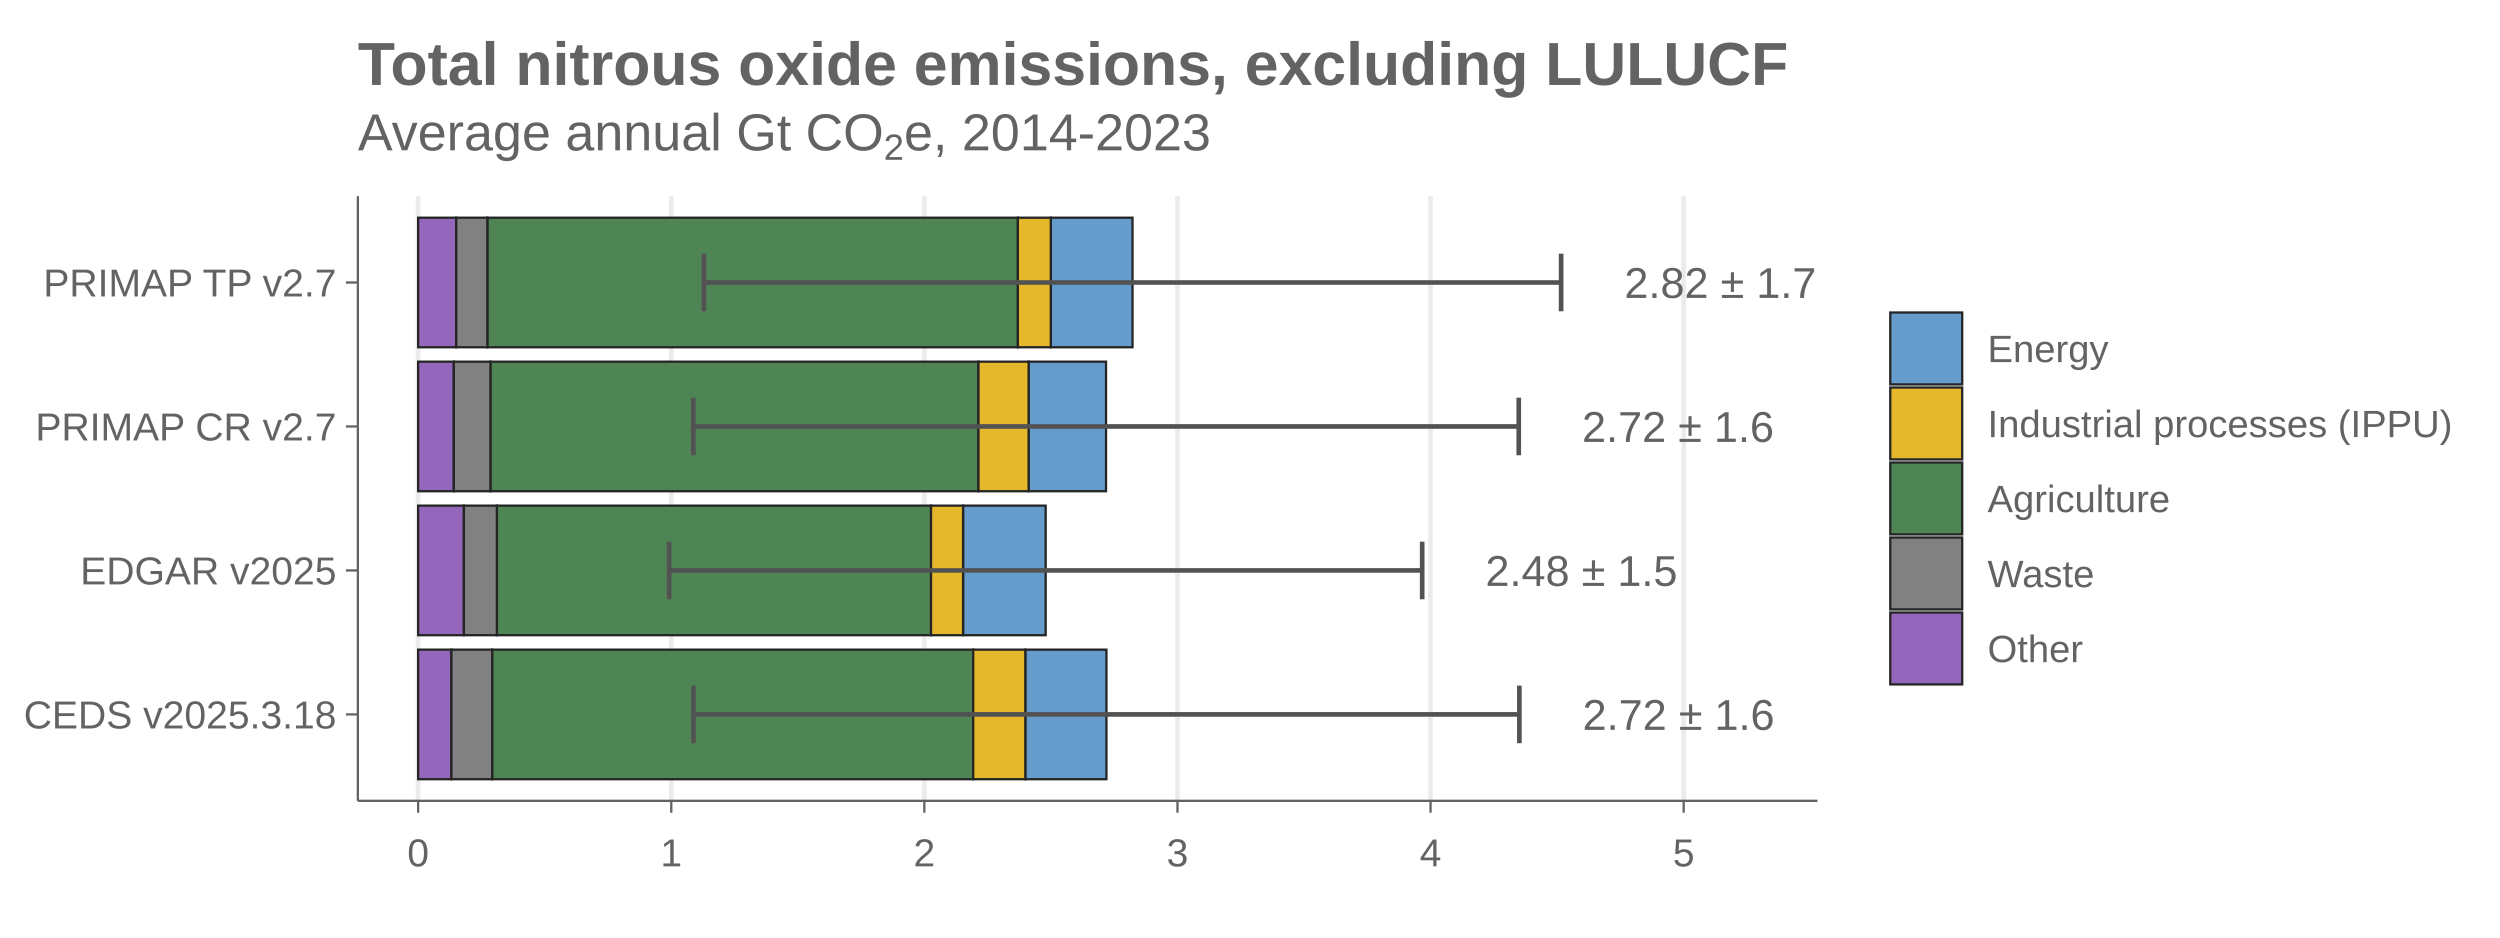
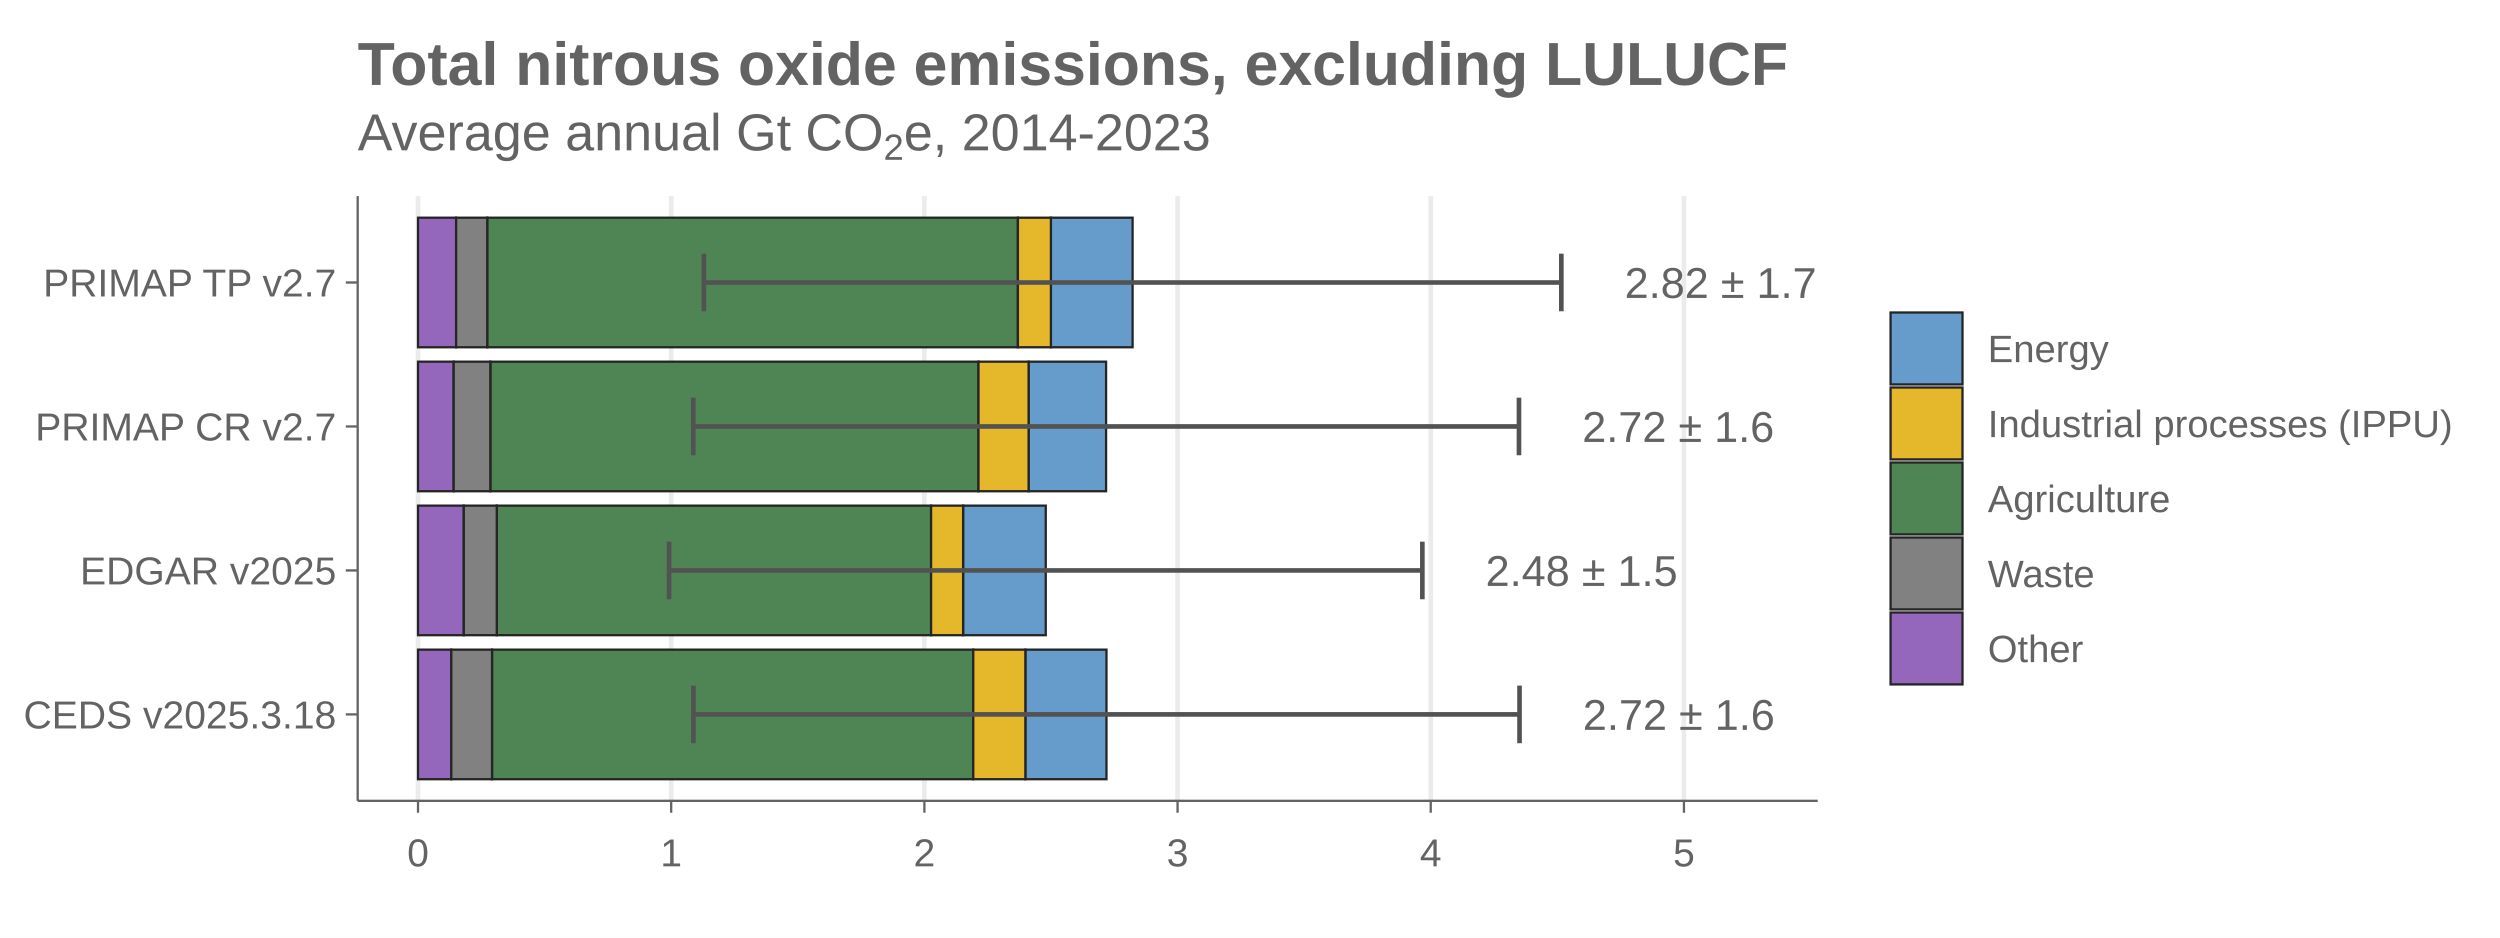
- <svg xmlns="http://www.w3.org/2000/svg" class="svglite" width="576.00pt" height="216.00pt" viewBox="0 0 576.00 216.00">
-   <defs>
-     <style type="text/css">
+ <svg xmlns="http://www.w3.org/2000/svg" width="576.00pt" height="216.00pt" viewBox="0 0 576.00 216.00">
+   <g class="svglite">
+     <defs>
+       <style type="text/css">
    .svglite line, .svglite polyline, .svglite polygon, .svglite path, .svglite rect, .svglite circle {
      fill: none;
      stroke: #000000;
      stroke-linecap: round;
      stroke-linejoin: round;
      stroke-miterlimit: 10.00;
    }
    .svglite text {
      white-space: pre;
    }
+     .svglite g.glyphgroup path {
+       fill: inherit;
+       stroke: none;
+     }
  </style>
-   </defs>
-   <rect width="100%" height="100%" style="stroke: none; fill: #FFFFFF;" />
-   <defs>
-     <clipPath id="cpMC4wMHw1NzYuMDB8MC4wMHwyMTYuMDA=">
-       <rect x="0.00" y="0.00" width="576.00" height="216.00" />
-     </clipPath>
-   </defs>
-   <g clip-path="url(#cpMC4wMHw1NzYuMDB8MC4wMHwyMTYuMDA=)">
-     <rect x="0.00" y="0.00" width="576.00" height="216.00" style="stroke-width: 1.07; stroke: #FFFFFF; fill: #FFFFFF;" />
-   </g>
-   <defs>
-     <clipPath id="cpODIuNDV8NDE4LjczfDQ1LjE5fDE4NC41MQ==">
-       <rect x="82.45" y="45.19" width="336.28" height="139.32" />
-     </clipPath>
-   </defs>
-   <g clip-path="url(#cpODIuNDV8NDE4LjczfDQ1LjE5fDE4NC41MQ==)">
-     <polyline points="96.34,184.51 96.34,45.19 " style="stroke-width: 1.07; stroke: #EBEBEB; stroke-linecap: butt;" />
-     <polyline points="154.66,184.51 154.66,45.19 " style="stroke-width: 1.07; stroke: #EBEBEB; stroke-linecap: butt;" />
-     <polyline points="212.97,184.51 212.97,45.19 " style="stroke-width: 1.07; stroke: #EBEBEB; stroke-linecap: butt;" />
-     <polyline points="271.29,184.51 271.29,45.19 " style="stroke-width: 1.07; stroke: #EBEBEB; stroke-linecap: butt;" />
-     <polyline points="329.60,184.51 329.60,45.19 " style="stroke-width: 1.07; stroke: #EBEBEB; stroke-linecap: butt;" />
-     <polyline points="387.92,184.51 387.92,45.19 " style="stroke-width: 1.07; stroke: #EBEBEB; stroke-linecap: butt;" />
-     <rect x="113.38" y="149.68" width="110.85" height="29.85" style="stroke-width: 0.53; stroke: #252525; stroke-linecap: butt; stroke-linejoin: miter; fill: #4F8455;" />
-     <rect x="236.23" y="149.68" width="18.69" height="29.85" style="stroke-width: 0.53; stroke: #252525; stroke-linecap: butt; stroke-linejoin: miter; fill: #659CCC;" />
-     <rect x="224.23" y="149.68" width="12.00" height="29.85" style="stroke-width: 0.53; stroke: #252525; stroke-linecap: butt; stroke-linejoin: miter; fill: #E5B82C;" />
-     <rect x="96.34" y="149.68" width="7.66" height="29.85" style="stroke-width: 0.53; stroke: #252525; stroke-linecap: butt; stroke-linejoin: miter; fill: #9467BD;" />
-     <rect x="104.01" y="149.68" width="9.38" height="29.85" style="stroke-width: 0.53; stroke: #252525; stroke-linecap: butt; stroke-linejoin: miter; fill: #818181;" />
-     <rect x="114.49" y="116.50" width="100.03" height="29.85" style="stroke-width: 0.53; stroke: #252525; stroke-linecap: butt; stroke-linejoin: miter; fill: #4F8455;" />
-     <rect x="221.89" y="116.50" width="19.03" height="29.85" style="stroke-width: 0.53; stroke: #252525; stroke-linecap: butt; stroke-linejoin: miter; fill: #659CCC;" />
-     <rect x="214.51" y="116.50" width="7.38" height="29.85" style="stroke-width: 0.53; stroke: #252525; stroke-linecap: butt; stroke-linejoin: miter; fill: #E5B82C;" />
-     <rect x="96.34" y="116.50" width="10.54" height="29.85" style="stroke-width: 0.53; stroke: #252525; stroke-linecap: butt; stroke-linejoin: miter; fill: #9467BD;" />
-     <rect x="106.88" y="116.50" width="7.60" height="29.85" style="stroke-width: 0.53; stroke: #252525; stroke-linecap: butt; stroke-linejoin: miter; fill: #818181;" />
-     <rect x="112.99" y="83.33" width="112.44" height="29.85" style="stroke-width: 0.53; stroke: #252525; stroke-linecap: butt; stroke-linejoin: miter; fill: #4F8455;" />
-     <rect x="236.98" y="83.33" width="17.85" height="29.85" style="stroke-width: 0.53; stroke: #252525; stroke-linecap: butt; stroke-linejoin: miter; fill: #659CCC;" />
-     <rect x="225.44" y="83.33" width="11.55" height="29.85" style="stroke-width: 0.53; stroke: #252525; stroke-linecap: butt; stroke-linejoin: miter; fill: #E5B82C;" />
-     <rect x="96.34" y="83.33" width="8.22" height="29.85" style="stroke-width: 0.53; stroke: #252525; stroke-linecap: butt; stroke-linejoin: miter; fill: #9467BD;" />
-     <rect x="104.56" y="83.33" width="8.43" height="29.85" style="stroke-width: 0.53; stroke: #252525; stroke-linecap: butt; stroke-linejoin: miter; fill: #818181;" />
-     <rect x="112.28" y="50.16" width="122.24" height="29.85" style="stroke-width: 0.53; stroke: #252525; stroke-linecap: butt; stroke-linejoin: miter; fill: #4F8455;" />
-     <rect x="242.11" y="50.16" width="18.82" height="29.85" style="stroke-width: 0.53; stroke: #252525; stroke-linecap: butt; stroke-linejoin: miter; fill: #659CCC;" />
-     <rect x="234.52" y="50.16" width="7.59" height="29.85" style="stroke-width: 0.53; stroke: #252525; stroke-linecap: butt; stroke-linejoin: miter; fill: #E5B82C;" />
-     <rect x="96.34" y="50.16" width="8.77" height="29.85" style="stroke-width: 0.53; stroke: #252525; stroke-linecap: butt; stroke-linejoin: miter; fill: #9467BD;" />
-     <rect x="105.12" y="50.16" width="7.16" height="29.85" style="stroke-width: 0.53; stroke: #252525; stroke-linecap: butt; stroke-linejoin: miter; fill: #818181;" />
-     <polyline points="350.06,171.24 350.06,157.97 " style="stroke-width: 1.07; stroke: #525252; stroke-linecap: butt;" />
-     <polyline points="350.06,164.60 159.77,164.60 " style="stroke-width: 1.07; stroke: #525252; stroke-linecap: butt;" />
-     <polyline points="159.77,171.24 159.77,157.97 " style="stroke-width: 1.07; stroke: #525252; stroke-linecap: butt;" />
-     <polyline points="327.67,138.07 327.67,124.80 " style="stroke-width: 1.07; stroke: #525252; stroke-linecap: butt;" />
-     <polyline points="327.67,131.43 154.18,131.43 " style="stroke-width: 1.07; stroke: #525252; stroke-linecap: butt;" />
-     <polyline points="154.18,138.07 154.18,124.80 " style="stroke-width: 1.07; stroke: #525252; stroke-linecap: butt;" />
-     <polyline points="349.92,104.89 349.92,91.63 " style="stroke-width: 1.07; stroke: #525252; stroke-linecap: butt;" />
-     <polyline points="349.92,98.26 159.74,98.26 " style="stroke-width: 1.07; stroke: #525252; stroke-linecap: butt;" />
-     <polyline points="159.74,104.89 159.74,91.63 " style="stroke-width: 1.07; stroke: #525252; stroke-linecap: butt;" />
-     <polyline points="359.68,71.72 359.68,58.45 " style="stroke-width: 1.07; stroke: #525252; stroke-linecap: butt;" />
-     <polyline points="359.68,65.09 162.18,65.09 " style="stroke-width: 1.07; stroke: #525252; stroke-linecap: butt;" />
-     <polyline points="162.18,71.72 162.18,58.45 " style="stroke-width: 1.07; stroke: #525252; stroke-linecap: butt;" />
-     <text x="364.63" y="168.17" style="font-size: 9.96px;fill: #636363; font-family: &quot;Arial&quot;;" textLength="44.20px" lengthAdjust="spacingAndGlyphs">2.72 ± 1.6</text>
-     <text x="342.25" y="135.00" style="font-size: 9.96px;fill: #636363; font-family: &quot;Arial&quot;;" textLength="44.20px" lengthAdjust="spacingAndGlyphs">2.48 ± 1.5</text>
-     <text x="364.50" y="101.82" style="font-size: 9.96px;fill: #636363; font-family: &quot;Arial&quot;;" textLength="44.20px" lengthAdjust="spacingAndGlyphs">2.72 ± 1.6</text>
-     <text x="374.26" y="68.65" style="font-size: 9.96px;fill: #636363; font-family: &quot;Arial&quot;;" textLength="44.20px" lengthAdjust="spacingAndGlyphs">2.82 ± 1.7</text>
-   </g>
-   <g clip-path="url(#cpMC4wMHw1NzYuMDB8MC4wMHwyMTYuMDA=)">
-     <polyline points="82.45,184.51 82.45,45.19 " style="stroke-width: 0.53; stroke: #636363; stroke-linecap: butt;" />
-     <text x="77.52" y="167.83" text-anchor="end" style="font-size: 9.00px;fill: #636363; font-family: &quot;Arial&quot;;" textLength="72.04px" lengthAdjust="spacingAndGlyphs">CEDS v2025.3.18</text>
-     <text x="77.52" y="134.65" text-anchor="end" style="font-size: 9.00px;fill: #636363; font-family: &quot;Arial&quot;;" textLength="59.03px" lengthAdjust="spacingAndGlyphs">EDGAR v2025</text>
-     <text x="77.52" y="101.48" text-anchor="end" style="font-size: 9.00px;fill: #636363; font-family: &quot;Arial&quot;;" textLength="69.35px" lengthAdjust="spacingAndGlyphs">PRIMAP CR v2.7</text>
-     <text x="77.52" y="68.31" text-anchor="end" style="font-size: 9.00px;fill: #636363; font-family: &quot;Arial&quot;;" textLength="67.52px" lengthAdjust="spacingAndGlyphs">PRIMAP TP v2.7</text>
-     <polyline points="79.71,164.60 82.45,164.60 " style="stroke-width: 0.53; stroke: #636363; stroke-linecap: butt;" />
-     <polyline points="79.71,131.43 82.45,131.43 " style="stroke-width: 0.53; stroke: #636363; stroke-linecap: butt;" />
-     <polyline points="79.71,98.26 82.45,98.26 " style="stroke-width: 0.53; stroke: #636363; stroke-linecap: butt;" />
-     <polyline points="79.71,65.09 82.45,65.09 " style="stroke-width: 0.53; stroke: #636363; stroke-linecap: butt;" />
-     <polyline points="82.45,184.51 418.73,184.51 " style="stroke-width: 0.53; stroke: #636363; stroke-linecap: butt;" />
-     <polyline points="96.34,187.25 96.34,184.51 " style="stroke-width: 0.53; stroke: #636363; stroke-linecap: butt;" />
-     <polyline points="154.66,187.25 154.66,184.51 " style="stroke-width: 0.53; stroke: #636363; stroke-linecap: butt;" />
-     <polyline points="212.97,187.25 212.97,184.51 " style="stroke-width: 0.53; stroke: #636363; stroke-linecap: butt;" />
-     <polyline points="271.29,187.25 271.29,184.51 " style="stroke-width: 0.53; stroke: #636363; stroke-linecap: butt;" />
-     <polyline points="329.60,187.25 329.60,184.51 " style="stroke-width: 0.53; stroke: #636363; stroke-linecap: butt;" />
-     <polyline points="387.92,187.25 387.92,184.51 " style="stroke-width: 0.53; stroke: #636363; stroke-linecap: butt;" />
-     <text x="96.34" y="199.61" text-anchor="middle" style="font-size: 9.00px;fill: #636363; font-family: &quot;Arial&quot;;" textLength="5.00px" lengthAdjust="spacingAndGlyphs">0</text>
-     <text x="154.66" y="199.61" text-anchor="middle" style="font-size: 9.00px;fill: #636363; font-family: &quot;Arial&quot;;" textLength="5.00px" lengthAdjust="spacingAndGlyphs">1</text>
-     <text x="212.97" y="199.61" text-anchor="middle" style="font-size: 9.00px;fill: #636363; font-family: &quot;Arial&quot;;" textLength="5.00px" lengthAdjust="spacingAndGlyphs">2</text>
-     <text x="271.29" y="199.61" text-anchor="middle" style="font-size: 9.00px;fill: #636363; font-family: &quot;Arial&quot;;" textLength="5.00px" lengthAdjust="spacingAndGlyphs">3</text>
-     <text x="329.60" y="199.61" text-anchor="middle" style="font-size: 9.00px;fill: #636363; font-family: &quot;Arial&quot;;" textLength="5.00px" lengthAdjust="spacingAndGlyphs">4</text>
-     <text x="387.92" y="199.61" text-anchor="middle" style="font-size: 9.00px;fill: #636363; font-family: &quot;Arial&quot;;" textLength="5.00px" lengthAdjust="spacingAndGlyphs">5</text>
-     <rect x="429.69" y="66.17" width="140.83" height="97.36" style="stroke-width: 1.07; stroke: none; fill: #FFFFFF;" />
-     <rect x="435.52" y="72.00" width="16.57" height="16.57" style="stroke-width: 0.53; stroke: #252525; stroke-linecap: butt; stroke-linejoin: miter; fill: #659CCC;" />
-     <rect x="435.52" y="89.28" width="16.57" height="16.57" style="stroke-width: 0.53; stroke: #252525; stroke-linecap: butt; stroke-linejoin: miter; fill: #E5B82C;" />
-     <rect x="435.52" y="106.56" width="16.57" height="16.57" style="stroke-width: 0.53; stroke: #252525; stroke-linecap: butt; stroke-linejoin: miter; fill: #4F8455;" />
-     <rect x="435.52" y="123.84" width="16.57" height="16.57" style="stroke-width: 0.53; stroke: #252525; stroke-linecap: butt; stroke-linejoin: miter; fill: #818181;" />
-     <rect x="435.52" y="141.12" width="16.57" height="16.57" style="stroke-width: 0.53; stroke: #252525; stroke-linecap: butt; stroke-linejoin: miter; fill: #9467BD;" />
-     <text x="457.93" y="83.44" style="font-size: 8.80px;fill: #636363; font-family: &quot;Arial&quot;;" textLength="27.89px" lengthAdjust="spacingAndGlyphs">Energy</text>
-     <text x="457.93" y="100.72" style="font-size: 8.80px;fill: #636363; font-family: &quot;Arial&quot;;" textLength="107.11px" lengthAdjust="spacingAndGlyphs">Industrial processes (IPPU)</text>
-     <text x="457.93" y="118.00" style="font-size: 8.80px;fill: #636363; font-family: &quot;Arial&quot;;" textLength="42.06px" lengthAdjust="spacingAndGlyphs">Agriculture</text>
-     <text x="457.93" y="135.28" style="font-size: 8.80px;fill: #636363; font-family: &quot;Arial&quot;;" textLength="24.62px" lengthAdjust="spacingAndGlyphs">Waste</text>
-     <text x="457.93" y="152.56" style="font-size: 8.80px;fill: #636363; font-family: &quot;Arial&quot;;" textLength="22.02px" lengthAdjust="spacingAndGlyphs">Other</text>
-     <text x="82.45" y="34.64" style="font-size: 12.00px;fill: #636363; font-family: &quot;Arial&quot;;" textLength="99.86px" lengthAdjust="spacingAndGlyphs">Average annual Gt</text>
-     <text x="182.31" y="34.64" style="font-size: 12.00px;fill: #636363; font-family: &quot;Arial&quot;;" textLength="3.29px" lengthAdjust="spacingAndGlyphs"> </text>
-     <text x="185.60" y="34.64" style="font-size: 12.00px;fill: #636363; font-family: &quot;Arial&quot;;" textLength="8.67px" lengthAdjust="spacingAndGlyphs">C</text>
-     <text x="194.27" y="34.64" style="font-size: 12.00px;fill: #636363; font-family: &quot;Arial&quot;;" textLength="9.34px" lengthAdjust="spacingAndGlyphs">O</text>
-     <text x="203.61" y="36.82" style="font-size: 8.40px;fill: #636363; font-family: &quot;Arial&quot;;" textLength="4.67px" lengthAdjust="spacingAndGlyphs">2</text>
-     <text x="208.27" y="34.64" style="font-size: 12.00px;fill: #636363; font-family: &quot;Arial&quot;;" textLength="70.73px" lengthAdjust="spacingAndGlyphs">e, 2014-2023</text>
-     <text x="82.45" y="19.57" style="font-size: 14.00px; font-weight: bold;fill: #636363; font-family: &quot;Arial&quot;;" textLength="329.41px" lengthAdjust="spacingAndGlyphs">Total nitrous oxide emissions, excluding LULUCF</text>
+     </defs>
+     <rect width="100%" height="100%" style="stroke: none; fill: #FFFFFF;" />
+     <defs>
+       <clipPath id="cpMC4wMHw1NzYuMDB8MC4wMHwyMTYuMDA=">
+         <rect x="0.00" y="0.00" width="576.00" height="216.00" />
+       </clipPath>
+     </defs>
+     <g clip-path="url(#cpMC4wMHw1NzYuMDB8MC4wMHwyMTYuMDA=)">
+       <rect x="0" y="0.00" width="576.00" height="216.00" style="stroke-width: 1.07; stroke: #FFFFFF; fill: #FFFFFF;" />
+     </g>
+     <defs>
+       <clipPath id="cpODIuNDF8NDE4LjgwfDQ1LjE5fDE4NC41MQ==">
+         <rect x="82.41" y="45.19" width="336.39" height="139.32" />
+       </clipPath>
+     </defs>
+     <g clip-path="url(#cpODIuNDF8NDE4LjgwfDQ1LjE5fDE4NC41MQ==)">
+       <polyline points="96.31,184.51 96.31,45.19 " style="stroke-width: 1.07; stroke: #EBEBEB; stroke-linecap: butt;" />
+       <polyline points="154.64,184.51 154.64,45.19 " style="stroke-width: 1.07; stroke: #EBEBEB; stroke-linecap: butt;" />
+       <polyline points="212.98,184.51 212.98,45.19 " style="stroke-width: 1.07; stroke: #EBEBEB; stroke-linecap: butt;" />
+       <polyline points="271.31,184.51 271.31,45.19 " style="stroke-width: 1.07; stroke: #EBEBEB; stroke-linecap: butt;" />
+       <polyline points="329.64,184.51 329.64,45.19 " style="stroke-width: 1.07; stroke: #EBEBEB; stroke-linecap: butt;" />
+       <polyline points="387.98,184.51 387.98,45.19 " style="stroke-width: 1.07; stroke: #EBEBEB; stroke-linecap: butt;" />
+       <rect x="113.36" y="149.68" width="110.88" height="29.85" style="stroke-width: 0.53; stroke: #252525; stroke-linecap: butt; stroke-linejoin: miter; fill: #4F8455;" />
+       <rect x="236.24" y="149.68" width="18.69" height="29.85" style="stroke-width: 0.53; stroke: #252525; stroke-linecap: butt; stroke-linejoin: miter; fill: #659CCC;" />
+       <rect x="224.24" y="149.68" width="12.00" height="29.85" style="stroke-width: 0.53; stroke: #252525; stroke-linecap: butt; stroke-linejoin: miter; fill: #E5B82C;" />
+       <rect x="96.31" y="149.68" width="7.67" height="29.85" style="stroke-width: 0.53; stroke: #252525; stroke-linecap: butt; stroke-linejoin: miter; fill: #9467BD;" />
+       <rect x="103.98" y="149.68" width="9.38" height="29.85" style="stroke-width: 0.53; stroke: #252525; stroke-linecap: butt; stroke-linejoin: miter; fill: #818181;" />
+       <rect x="114.46" y="116.50" width="100.06" height="29.85" style="stroke-width: 0.53; stroke: #252525; stroke-linecap: butt; stroke-linejoin: miter; fill: #4F8455;" />
+       <rect x="221.90" y="116.50" width="19.04" height="29.85" style="stroke-width: 0.53; stroke: #252525; stroke-linecap: butt; stroke-linejoin: miter; fill: #659CCC;" />
+       <rect x="214.52" y="116.50" width="7.38" height="29.85" style="stroke-width: 0.53; stroke: #252525; stroke-linecap: butt; stroke-linejoin: miter; fill: #E5B82C;" />
+       <rect x="96.31" y="116.50" width="10.55" height="29.85" style="stroke-width: 0.53; stroke: #252525; stroke-linecap: butt; stroke-linejoin: miter; fill: #9467BD;" />
+       <rect x="106.86" y="116.50" width="7.60" height="29.85" style="stroke-width: 0.53; stroke: #252525; stroke-linecap: butt; stroke-linejoin: miter; fill: #818181;" />
+       <rect x="112.97" y="83.33" width="112.48" height="29.85" style="stroke-width: 0.53; stroke: #252525; stroke-linecap: butt; stroke-linejoin: miter; fill: #4F8455;" />
+       <rect x="236.99" y="83.33" width="17.85" height="29.85" style="stroke-width: 0.53; stroke: #252525; stroke-linecap: butt; stroke-linejoin: miter; fill: #659CCC;" />
+       <rect x="225.44" y="83.33" width="11.55" height="29.85" style="stroke-width: 0.53; stroke: #252525; stroke-linecap: butt; stroke-linejoin: miter; fill: #E5B82C;" />
+       <rect x="96.31" y="83.33" width="8.22" height="29.85" style="stroke-width: 0.53; stroke: #252525; stroke-linecap: butt; stroke-linejoin: miter; fill: #9467BD;" />
+       <rect x="104.53" y="83.33" width="8.44" height="29.85" style="stroke-width: 0.53; stroke: #252525; stroke-linecap: butt; stroke-linejoin: miter; fill: #818181;" />
+       <rect x="112.25" y="50.16" width="122.27" height="29.85" style="stroke-width: 0.53; stroke: #252525; stroke-linecap: butt; stroke-linejoin: miter; fill: #4F8455;" />
+       <rect x="242.12" y="50.16" width="18.83" height="29.85" style="stroke-width: 0.53; stroke: #252525; stroke-linecap: butt; stroke-linejoin: miter; fill: #659CCC;" />
+       <rect x="234.53" y="50.16" width="7.60" height="29.85" style="stroke-width: 0.53; stroke: #252525; stroke-linecap: butt; stroke-linejoin: miter; fill: #E5B82C;" />
+       <rect x="96.31" y="50.16" width="8.78" height="29.85" style="stroke-width: 0.53; stroke: #252525; stroke-linecap: butt; stroke-linejoin: miter; fill: #9467BD;" />
+       <rect x="105.09" y="50.16" width="7.17" height="29.85" style="stroke-width: 0.53; stroke: #252525; stroke-linecap: butt; stroke-linejoin: miter; fill: #818181;" />
+       <polyline points="350.10,171.24 350.10,157.97 " style="stroke-width: 1.07; stroke: #525252; stroke-linecap: butt;" />
+       <polyline points="350.10,164.60 159.76,164.60 " style="stroke-width: 1.07; stroke: #525252; stroke-linecap: butt;" />
+       <polyline points="159.76,171.24 159.76,157.97 " style="stroke-width: 1.07; stroke: #525252; stroke-linecap: butt;" />
+       <polyline points="327.71,138.07 327.71,124.80 " style="stroke-width: 1.07; stroke: #525252; stroke-linecap: butt;" />
+       <polyline points="327.71,131.43 154.16,131.43 " style="stroke-width: 1.07; stroke: #525252; stroke-linecap: butt;" />
+       <polyline points="154.16,138.07 154.16,124.80 " style="stroke-width: 1.07; stroke: #525252; stroke-linecap: butt;" />
+       <polyline points="349.97,104.89 349.97,91.63 " style="stroke-width: 1.07; stroke: #525252; stroke-linecap: butt;" />
+       <polyline points="349.97,98.26 159.73,98.26 " style="stroke-width: 1.07; stroke: #525252; stroke-linecap: butt;" />
+       <polyline points="159.73,104.89 159.73,91.63 " style="stroke-width: 1.07; stroke: #525252; stroke-linecap: butt;" />
+       <polyline points="359.73,71.72 359.73,58.45 " style="stroke-width: 1.07; stroke: #525252; stroke-linecap: butt;" />
+       <polyline points="359.73,65.09 162.17,65.09 " style="stroke-width: 1.07; stroke: #525252; stroke-linecap: butt;" />
+       <polyline points="162.17,71.72 162.17,58.45 " style="stroke-width: 1.07; stroke: #525252; stroke-linecap: butt;" />
+       <text x="364.69" y="168.17" style="font-size: 9.96px;fill: #636363; font-family: &quot;Arial&quot;;" textLength="44.19px" lengthAdjust="spacingAndGlyphs">2.72 ± 1.6</text>
+       <text x="342.29" y="135.00" style="font-size: 9.96px;fill: #636363; font-family: &quot;Arial&quot;;" textLength="44.19px" lengthAdjust="spacingAndGlyphs">2.48 ± 1.5</text>
+       <text x="364.55" y="101.82" style="font-size: 9.96px;fill: #636363; font-family: &quot;Arial&quot;;" textLength="44.19px" lengthAdjust="spacingAndGlyphs">2.72 ± 1.6</text>
+       <text x="374.32" y="68.65" style="font-size: 9.96px;fill: #636363; font-family: &quot;Arial&quot;;" textLength="44.19px" lengthAdjust="spacingAndGlyphs">2.82 ± 1.7</text>
+     </g>
+     <g clip-path="url(#cpMC4wMHw1NzYuMDB8MC4wMHwyMTYuMDA=)">
+       <polyline points="82.41,184.51 82.41,45.19 " style="stroke-width: 0.53; stroke: #636363; stroke-linecap: butt;" />
+       <text x="77.48" y="167.83" text-anchor="end" style="font-size: 9.00px;fill: #636363; font-family: &quot;Arial&quot;;" textLength="72.00px" lengthAdjust="spacingAndGlyphs">CEDS v2025.3.18</text>
+       <text x="77.48" y="134.65" text-anchor="end" style="font-size: 9.00px;fill: #636363; font-family: &quot;Arial&quot;;" textLength="59.00px" lengthAdjust="spacingAndGlyphs">EDGAR v2025</text>
+       <text x="77.48" y="101.48" text-anchor="end" style="font-size: 9.00px;fill: #636363; font-family: &quot;Arial&quot;;" textLength="69.34px" lengthAdjust="spacingAndGlyphs">PRIMAP CR v2.7</text>
+       <text x="77.48" y="68.31" text-anchor="end" style="font-size: 9.00px;fill: #636363; font-family: &quot;Arial&quot;;" textLength="67.53px" lengthAdjust="spacingAndGlyphs">PRIMAP TP v2.7</text>
+       <polyline points="79.67,164.60 82.41,164.60 " style="stroke-width: 0.53; stroke: #636363; stroke-linecap: butt;" />
+       <polyline points="79.67,131.43 82.41,131.43 " style="stroke-width: 0.53; stroke: #636363; stroke-linecap: butt;" />
+       <polyline points="79.67,98.26 82.41,98.26 " style="stroke-width: 0.53; stroke: #636363; stroke-linecap: butt;" />
+       <polyline points="79.67,65.09 82.41,65.09 " style="stroke-width: 0.53; stroke: #636363; stroke-linecap: butt;" />
+       <polyline points="82.41,184.51 418.80,184.51 " style="stroke-width: 0.53; stroke: #636363; stroke-linecap: butt;" />
+       <polyline points="96.31,187.25 96.31,184.51 " style="stroke-width: 0.53; stroke: #636363; stroke-linecap: butt;" />
+       <polyline points="154.64,187.25 154.64,184.51 " style="stroke-width: 0.53; stroke: #636363; stroke-linecap: butt;" />
+       <polyline points="212.98,187.25 212.98,184.51 " style="stroke-width: 0.53; stroke: #636363; stroke-linecap: butt;" />
+       <polyline points="271.31,187.25 271.31,184.51 " style="stroke-width: 0.53; stroke: #636363; stroke-linecap: butt;" />
+       <polyline points="329.64,187.25 329.64,184.51 " style="stroke-width: 0.53; stroke: #636363; stroke-linecap: butt;" />
+       <polyline points="387.98,187.25 387.98,184.51 " style="stroke-width: 0.53; stroke: #636363; stroke-linecap: butt;" />
+       <text x="96.31" y="199.61" text-anchor="middle" style="font-size: 9.00px;fill: #636363; font-family: &quot;Arial&quot;;" textLength="5.00px" lengthAdjust="spacingAndGlyphs">0</text>
+       <text x="154.64" y="199.61" text-anchor="middle" style="font-size: 9.00px;fill: #636363; font-family: &quot;Arial&quot;;" textLength="5.00px" lengthAdjust="spacingAndGlyphs">1</text>
+       <text x="212.98" y="199.61" text-anchor="middle" style="font-size: 9.00px;fill: #636363; font-family: &quot;Arial&quot;;" textLength="5.00px" lengthAdjust="spacingAndGlyphs">2</text>
+       <text x="271.31" y="199.61" text-anchor="middle" style="font-size: 9.00px;fill: #636363; font-family: &quot;Arial&quot;;" textLength="5.00px" lengthAdjust="spacingAndGlyphs">3</text>
+       <text x="329.64" y="199.61" text-anchor="middle" style="font-size: 9.00px;fill: #636363; font-family: &quot;Arial&quot;;" textLength="5.00px" lengthAdjust="spacingAndGlyphs">4</text>
+       <text x="387.98" y="199.61" text-anchor="middle" style="font-size: 9.00px;fill: #636363; font-family: &quot;Arial&quot;;" textLength="5.00px" lengthAdjust="spacingAndGlyphs">5</text>
+       <rect x="429.76" y="66.17" width="140.77" height="97.36" style="stroke-width: 1.07; stroke: none; fill: #FFFFFF;" />
+       <rect x="435.59" y="72.00" width="16.57" height="16.57" style="stroke-width: 0.53; stroke: #252525; stroke-linecap: butt; stroke-linejoin: miter; fill: #659CCC;" />
+       <rect x="435.59" y="89.28" width="16.57" height="16.57" style="stroke-width: 0.53; stroke: #252525; stroke-linecap: butt; stroke-linejoin: miter; fill: #E5B82C;" />
+       <rect x="435.59" y="106.56" width="16.57" height="16.57" style="stroke-width: 0.53; stroke: #252525; stroke-linecap: butt; stroke-linejoin: miter; fill: #4F8455;" />
+       <rect x="435.59" y="123.84" width="16.57" height="16.57" style="stroke-width: 0.53; stroke: #252525; stroke-linecap: butt; stroke-linejoin: miter; fill: #818181;" />
+       <rect x="435.59" y="141.12" width="16.57" height="16.57" style="stroke-width: 0.53; stroke: #252525; stroke-linecap: butt; stroke-linejoin: miter; fill: #9467BD;" />
+       <text x="457.99" y="83.44" style="font-size: 8.80px;fill: #636363; font-family: &quot;Arial&quot;;" textLength="27.88px" lengthAdjust="spacingAndGlyphs">Energy</text>
+       <text x="457.99" y="100.72" style="font-size: 8.80px;fill: #636363; font-family: &quot;Arial&quot;;" textLength="107.05px" lengthAdjust="spacingAndGlyphs">Industrial processes (IPPU)</text>
+       <text x="457.99" y="118.00" style="font-size: 8.80px;fill: #636363; font-family: &quot;Arial&quot;;" textLength="42.03px" lengthAdjust="spacingAndGlyphs">Agriculture</text>
+       <text x="457.99" y="135.28" style="font-size: 8.80px;fill: #636363; font-family: &quot;Arial&quot;;" textLength="24.59px" lengthAdjust="spacingAndGlyphs">Waste</text>
+       <text x="457.99" y="152.56" style="font-size: 8.80px;fill: #636363; font-family: &quot;Arial&quot;;" textLength="21.98px" lengthAdjust="spacingAndGlyphs">Other</text>
+       <text x="82.41" y="34.64" style="font-size: 12.00px;fill: #636363; font-family: &quot;Arial&quot;;" textLength="99.81px" lengthAdjust="spacingAndGlyphs">Average annual Gt</text>
+       <text x="182.22" y="34.64" style="font-size: 12.00px;fill: #636363; font-family: &quot;Arial&quot;;" textLength="3.33px" lengthAdjust="spacingAndGlyphs"> </text>
+       <text x="185.56" y="34.64" style="font-size: 12.00px;fill: #636363; font-family: &quot;Arial&quot;;" textLength="8.67px" lengthAdjust="spacingAndGlyphs">C</text>
+       <text x="194.23" y="34.64" style="font-size: 12.00px;fill: #636363; font-family: &quot;Arial&quot;;" textLength="9.33px" lengthAdjust="spacingAndGlyphs">O</text>
+       <text x="203.56" y="36.82" style="font-size: 8.40px;fill: #636363; font-family: &quot;Arial&quot;;" textLength="4.67px" lengthAdjust="spacingAndGlyphs">2</text>
+       <text x="208.23" y="34.64" style="font-size: 12.00px;fill: #636363; font-family: &quot;Arial&quot;;" textLength="70.70px" lengthAdjust="spacingAndGlyphs">e, 2014-2023</text>
+       <text x="82.41" y="19.57" style="font-size: 14.00px; font-weight: bold;fill: #636363; font-family: &quot;Arial&quot;;" textLength="329.44px" lengthAdjust="spacingAndGlyphs">Total nitrous oxide emissions, excluding LULUCF</text>
+     </g>
  </g>
</svg>
